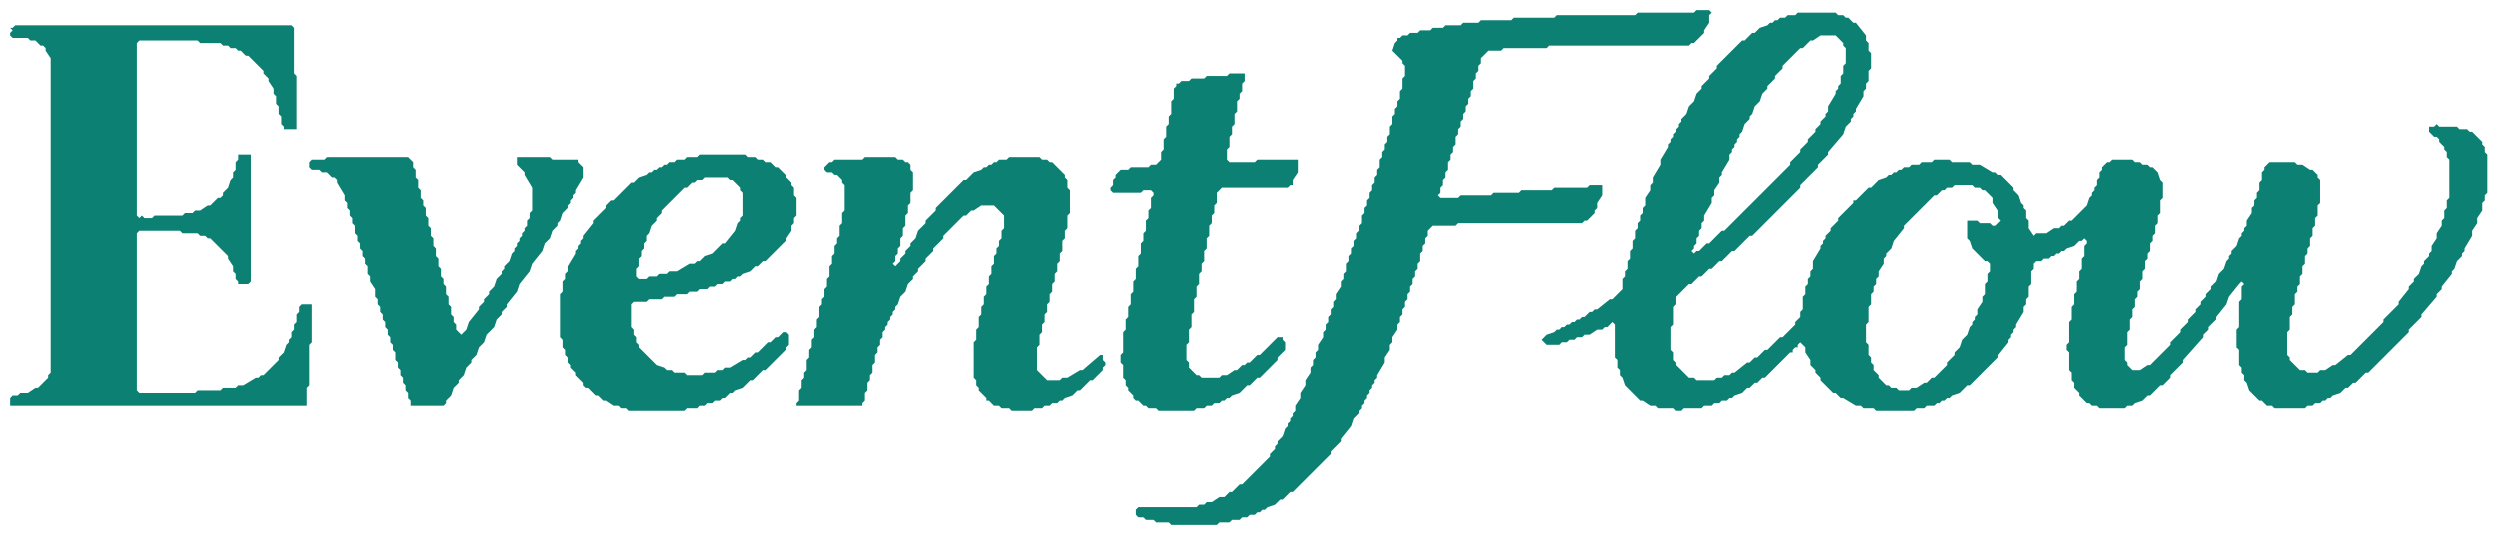
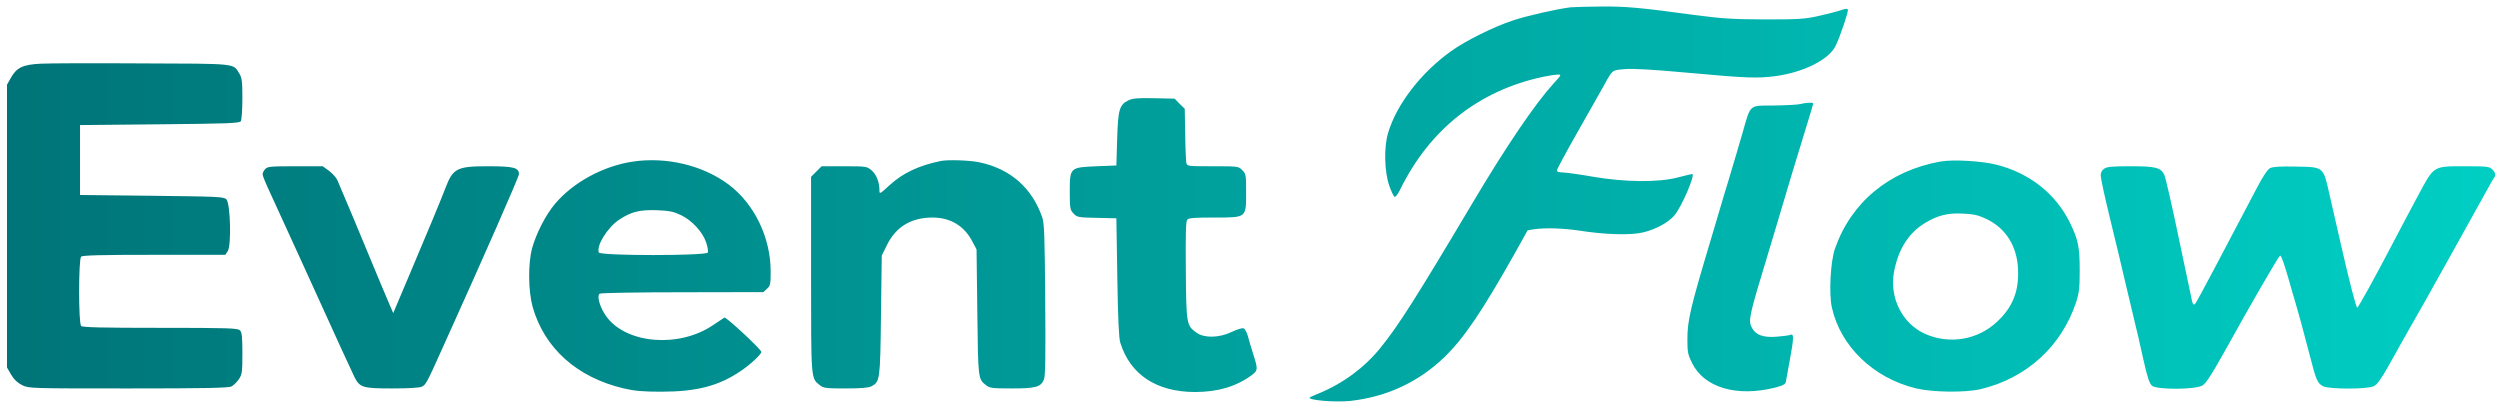
- <svg xmlns="http://www.w3.org/2000/svg" viewBox="0 0 986 212" role="img" aria-label="EventFlow">
-   <path fill="#0B8073" fill-rule="evenodd" d="M325,66L325,67L326,68L328,68L329,69L330,69L332,71L332,72L333,73L333,83L332,84L332,88L331,89L331,93L330,94L330,96L329,97L329,100L328,101L328,104L327,105L327,109L326,110L326,113L325,114L325,117L324,118L324,120L323,121L323,125L322,126L322,129L321,130L321,133L320,134L320,137L319,138L319,141L318,142L318,146L317,147L317,149L316,150L316,153L315,154L315,158L314,159L314,160L340,160L340,159L341,158L341,155L342,154L342,151L343,150L343,148L344,147L344,144L345,143L345,140L346,139L346,137L347,136L347,134L348,133L348,131L349,130L349,129L350,128L350,127L351,126L351,125L352,124L352,123L353,122L353,121L354,120L355,117L357,115L358,112L360,110L360,109L362,107L362,106L365,103L365,102L368,99L368,98L372,94L372,93L380,85L381,85L383,83L384,83L387,81L392,81L396,85L396,90L395,91L395,94L394,95L394,97L393,98L393,100L392,101L392,104L391,105L391,108L390,109L390,112L389,113L389,116L388,117L388,120L387,121L387,124L386,125L386,129L385,130L385,134L384,135L384,149L385,150L385,152L386,153L386,154L389,157L389,158L390,158L392,160L394,160L395,161L398,161L399,162L407,162L408,161L411,161L412,160L414,160L415,159L417,159L418,158L419,158L420,157L423,156L425,154L426,154L430,150L431,150L435,146L435,145L436,144L436,143L435,142L435,140L434,140L427,146L426,146L421,149L419,149L418,150L413,150L409,146L409,137L410,136L410,132L411,131L411,128L412,127L412,124L413,123L413,120L414,119L414,116L415,115L415,112L416,111L416,108L417,107L417,104L418,103L418,100L419,99L419,95L420,94L420,91L421,90L421,85L422,84L422,75L421,74L421,71L420,70L420,69L415,64L414,64L413,63L411,63L410,62L398,62L397,63L394,63L393,64L392,64L391,65L390,65L389,66L388,66L387,67L384,68L381,71L380,71L369,82L369,83L365,87L365,88L362,91L361,94L359,96L359,97L357,99L357,100L355,102L355,103L354,104L353,103L353,101L354,100L354,98L355,97L355,94L356,93L356,90L357,89L357,85L358,84L358,81L359,80L359,76L360,75L360,68L359,67L359,65L358,64L357,64L356,63L354,63L353,62L341,62L340,63L329,63L328,64L327,64Z M352,104L353,103L354,104L353,105Z M228,63L218,63L217,62L204,62L204,65L207,68L207,69L210,74L210,83L209,84L209,86L208,87L208,89L207,90L207,91L206,92L206,93L205,94L205,95L204,96L204,97L203,98L203,99L202,100L201,103L199,105L199,106L198,107L198,108L196,110L195,113L193,115L193,116L191,118L191,119L189,121L189,122L185,127L184,130L182,132L180,130L180,128L179,127L179,125L178,124L178,121L177,120L177,117L176,116L176,113L175,112L175,110L174,109L174,106L173,105L173,102L172,101L172,98L171,97L171,94L170,93L170,90L169,89L169,86L168,85L168,82L167,81L167,79L166,78L166,75L165,74L165,71L164,70L164,67L163,66L163,64L161,62L129,62L128,63L123,63L122,64L122,66L123,67L126,67L127,68L129,68L131,70L132,70L133,71L133,72L136,77L136,79L137,80L137,82L138,83L138,85L139,86L139,88L140,89L140,92L141,93L141,95L142,96L142,98L143,99L143,101L144,102L144,104L145,105L145,108L146,109L146,111L148,114L148,117L149,118L149,120L150,121L150,123L151,124L151,126L152,127L152,129L153,130L153,132L154,133L154,135L155,136L155,138L156,139L156,142L157,143L157,145L158,146L158,148L159,149L159,151L160,152L160,154L161,155L161,157L162,158L162,160L175,160L176,159L176,158L178,156L179,153L181,151L181,150L183,148L184,145L186,143L186,142L188,140L189,137L191,135L192,132L195,129L196,126L198,124L198,123L200,121L200,120L204,115L205,112L209,107L210,104L214,99L215,96L217,94L218,91L220,89L220,88L221,87L222,84L224,82L224,81L225,80L225,79L226,78L226,77L227,76L227,75L230,70L230,66L228,64Z M304,64L302,64L301,63L299,63L298,62L295,62L294,61L276,61L275,62L271,62L270,63L267,63L266,64L264,64L263,65L262,65L261,66L260,66L259,67L258,67L257,68L256,68L255,69L252,70L250,72L249,72L242,79L241,79L239,81L239,82L234,87L234,88L230,93L230,94L229,95L229,96L228,97L228,98L227,99L227,100L224,105L224,107L223,108L223,110L222,111L222,115L221,116L221,133L222,134L222,137L223,138L223,140L224,141L224,143L225,144L225,145L227,147L227,148L230,151L230,152L231,153L232,153L235,156L236,156L238,158L239,158L242,160L244,160L245,161L247,161L248,162L270,162L271,161L275,161L276,160L278,160L279,159L281,159L282,158L284,158L285,157L286,157L288,155L289,155L290,154L293,153L296,150L297,150L301,146L302,146L310,138L310,137L311,136L311,132L310,131L309,131L307,133L306,133L304,135L303,135L299,139L298,139L296,141L295,141L294,142L293,142L288,145L286,145L285,146L283,146L282,147L278,147L277,148L271,148L270,147L266,147L265,146L263,146L262,145L259,144L252,137L252,136L251,135L251,133L250,132L250,130L249,129L249,120L250,119L255,119L256,118L261,118L262,117L266,117L267,116L271,116L272,115L275,115L276,114L279,114L280,113L282,113L283,112L285,112L286,111L288,111L289,110L290,110L291,109L292,109L293,108L296,107L298,105L299,105L301,103L302,103L310,95L310,94L312,91L312,89L313,88L313,86L314,85L314,78L313,77L313,74L312,73L312,72L310,70L310,69L307,66L306,66Z M292,74L292,75L293,76L293,85L292,86L292,87L291,88L290,91L286,96L285,96L281,100L278,101L276,103L275,103L274,104L272,104L267,107L264,107L263,108L260,108L259,109L256,109L255,110L252,110L251,109L251,106L252,105L252,102L253,101L253,99L254,98L254,96L255,95L255,93L256,92L257,89L259,87L259,86L261,84L261,83L270,74L271,74L273,72L274,72L275,71L277,71L278,70L287,70L288,71L289,71Z M491,29L485,29L484,30L476,30L475,31L470,31L469,32L466,32L465,33L464,33L464,34L463,35L463,39L462,40L462,45L461,46L461,49L460,50L460,54L459,55L459,59L458,60L458,63L456,65L454,65L453,66L446,66L445,67L442,67L440,69L440,70L439,71L439,73L438,74L438,75L439,76L450,76L451,75L454,75L455,76L455,77L454,78L454,82L453,83L453,86L452,87L452,91L451,92L451,95L450,96L450,100L449,101L449,105L448,106L448,110L447,111L447,115L446,116L446,120L445,121L445,125L444,126L444,130L443,131L443,139L442,140L442,143L443,144L443,149L444,150L444,152L445,153L445,154L447,156L447,157L448,158L449,158L451,160L452,160L453,161L456,161L457,162L471,162L472,161L475,161L476,160L478,160L479,159L481,159L482,158L483,158L484,157L485,157L486,156L489,155L492,152L493,152L496,149L497,149L504,142L504,141L507,138L507,135L506,134L506,133L504,133L497,140L496,140L493,143L492,143L491,144L490,144L488,146L487,146L484,148L482,148L481,149L474,149L473,148L472,148L469,145L469,143L468,142L468,136L469,135L469,130L470,129L470,124L471,123L471,118L472,117L472,113L473,112L473,108L474,107L474,104L475,103L475,99L476,98L476,94L477,93L477,89L478,88L478,85L479,84L479,81L480,80L480,76L482,74L508,74L509,73L510,73L510,71L512,68L512,63L496,63L495,64L485,64L484,63L484,59L485,58L485,54L486,53L486,50L487,49L487,45L488,44L488,40L489,39L489,37L490,36L490,33L491,32Z M4,11L5,12L4,13L4,14L5,15L11,15L12,16L14,16L16,18L17,18L18,19L18,20L20,23L20,147L19,148L19,149L15,153L14,153L11,155L8,155L7,156L5,156L4,157L4,160L121,160L121,153L122,152L122,136L123,135L123,120L119,120L118,121L118,123L117,124L117,127L116,128L116,130L115,131L115,133L114,134L114,135L113,136L112,139L110,141L110,142L104,148L103,148L102,149L101,149L96,152L94,152L93,153L88,153L87,154L78,154L77,155L55,155L54,154L54,92L55,91L71,91L72,92L78,92L79,93L81,93L82,94L83,94L90,101L90,102L92,105L92,107L93,108L93,110L94,111L94,112L98,112L99,111L99,61L94,61L94,63L93,64L93,67L92,68L92,70L91,71L90,74L88,76L88,77L87,78L86,78L83,81L82,81L79,83L77,83L76,84L73,84L72,85L61,85L60,86L57,86L56,85L55,86L54,85L54,17L55,16L78,16L79,17L87,17L88,18L90,18L91,19L93,19L94,20L95,20L97,22L98,22L104,28L104,29L106,31L106,32L108,35L108,37L109,38L109,41L110,42L110,45L111,46L111,49L112,50L112,51L117,51L117,30L116,29L116,11L115,10L6,10L5,11Z M608,134L610,136L615,136L616,135L618,135L619,134L621,134L622,133L624,133L625,132L627,132L630,130L632,130L633,129L634,129L636,127L637,128L637,141L638,142L638,145L639,146L639,148L640,149L641,152L647,158L648,158L651,160L653,160L654,161L660,161L661,162L663,162L664,161L671,161L672,160L675,160L676,159L678,159L679,158L681,158L682,157L683,157L684,156L687,155L689,153L690,153L692,151L693,151L695,149L696,149L706,139L707,139L707,138L708,137L709,137L709,136L710,135L712,137L712,139L714,142L714,144L716,146L716,147L718,149L718,150L723,155L724,155L726,157L727,157L732,160L734,160L735,161L739,161L740,162L755,162L756,161L759,161L760,160L763,160L764,159L765,159L766,158L767,158L768,157L769,157L770,156L773,155L776,152L777,152L788,141L788,140L792,135L792,134L793,133L793,132L794,131L794,130L795,129L795,128L798,123L798,121L799,120L799,118L800,117L800,113L801,112L801,107L802,106L802,104L803,103L805,103L806,102L808,102L809,101L810,101L811,100L812,100L813,99L814,99L815,98L818,97L820,95L821,95L822,94L823,95L823,96L822,97L822,101L821,102L821,106L820,107L820,110L819,111L819,115L818,116L818,120L817,121L817,126L816,127L816,135L815,136L815,138L816,139L816,146L817,147L817,150L818,151L818,153L820,155L820,156L823,159L824,159L825,160L827,160L828,161L838,161L839,160L841,160L842,159L845,158L847,156L848,156L852,152L853,152L856,149L856,148L861,143L861,142L869,133L869,132L871,130L871,129L874,126L874,125L878,120L879,117L883,112L884,113L884,118L883,119L883,129L882,130L882,137L883,138L883,144L884,145L884,147L885,148L885,150L886,151L887,154L891,158L892,158L894,160L896,160L897,161L909,161L910,160L912,160L913,159L915,159L916,158L917,158L918,157L919,157L920,156L923,155L925,153L926,153L928,151L929,151L933,147L934,147L950,131L950,130L955,125L955,124L961,117L961,116L963,114L963,113L967,108L967,107L968,106L969,103L971,101L971,100L972,99L972,98L975,93L975,91L977,88L977,86L979,83L979,80L980,79L980,77L981,76L981,61L980,60L980,58L979,57L979,56L975,52L974,52L973,51L970,51L969,50L962,50L961,49L960,50L958,50L958,52L960,54L961,54L962,55L962,56L964,58L964,59L965,60L965,62L966,63L966,78L965,79L965,82L964,83L964,86L963,87L963,89L961,92L961,94L959,97L959,99L958,100L958,101L956,103L956,104L955,105L954,108L952,110L952,111L950,113L950,114L946,119L946,120L940,126L940,127L927,140L926,140L921,144L920,144L917,146L915,146L914,147L910,147L909,146L907,146L903,142L903,141L902,140L902,131L903,130L903,125L904,124L904,121L905,120L905,116L906,115L906,113L907,112L907,109L908,108L908,105L909,104L909,101L910,100L910,98L911,97L911,94L912,93L912,90L913,89L913,86L914,85L914,81L915,80L915,71L914,70L914,69L912,67L911,67L908,65L906,65L905,64L895,64L893,66L893,67L892,68L892,71L891,72L891,75L890,76L890,78L889,79L889,81L888,82L888,84L886,87L886,89L885,90L885,91L884,92L884,93L883,94L882,97L880,99L880,100L879,101L879,102L878,103L877,106L875,108L874,111L872,113L872,114L870,116L870,117L868,119L868,120L866,122L866,123L863,126L863,127L860,130L860,131L856,135L856,136L848,144L847,144L844,146L841,146L839,144L839,143L838,142L838,137L839,136L839,131L840,130L840,126L841,125L841,122L842,121L842,118L843,117L843,115L844,114L844,111L845,110L845,107L846,106L846,103L847,102L847,100L848,99L848,96L849,95L849,93L850,92L850,89L851,88L851,85L852,84L852,79L853,78L853,72L852,71L851,68L849,66L848,66L847,65L845,65L844,64L842,64L841,63L833,63L832,64L831,64L829,66L829,67L828,68L828,70L827,71L827,73L826,74L826,75L825,76L825,77L824,78L823,81L817,87L816,87L814,89L813,89L812,90L810,90L807,92L803,92L802,93L800,90L800,87L799,86L799,83L798,82L798,81L797,80L796,77L794,75L794,74L789,69L788,69L787,68L786,68L781,65L778,65L777,64L770,64L769,63L763,63L762,64L758,64L757,65L754,65L753,66L751,66L750,67L749,67L748,68L747,68L746,69L745,69L744,70L741,71L738,74L737,74L732,79L731,79L731,80L725,86L725,87L722,90L722,91L720,93L720,94L719,95L719,96L718,97L718,98L715,103L715,106L714,107L714,109L713,110L713,112L712,113L712,116L711,117L711,122L710,123L710,125L708,127L708,128L703,133L702,133L697,138L696,138L693,141L692,141L690,143L689,143L684,147L683,147L682,148L680,148L679,149L677,149L676,150L669,150L668,149L666,149L661,144L661,143L660,142L660,139L659,138L659,129L660,128L660,121L661,120L661,117L666,112L667,112L670,109L671,109L674,106L675,106L678,103L679,103L683,99L684,99L690,93L691,93L710,74L710,73L717,66L717,65L721,61L721,60L727,53L728,50L730,48L730,47L731,46L731,45L732,44L732,43L735,38L735,36L736,35L736,33L737,32L737,28L738,27L738,21L737,20L737,17L736,16L736,14L732,9L731,9L729,7L728,7L727,6L725,6L724,5L709,5L708,6L705,6L704,7L702,7L701,8L700,8L699,9L698,9L697,10L694,11L692,13L691,13L688,16L687,16L677,26L677,27L674,30L674,31L671,34L671,35L669,37L668,40L666,42L665,45L663,47L663,48L662,49L662,50L661,51L661,52L660,53L660,54L659,55L659,56L658,57L658,58L655,63L655,65L652,70L652,72L651,73L651,75L649,78L649,81L648,82L648,84L647,85L647,87L646,88L646,90L645,91L645,94L644,95L644,98L643,99L643,102L642,103L642,106L641,107L641,109L640,110L640,114L636,118L635,118L630,122L629,122L628,123L627,123L625,125L624,125L623,126L622,126L621,127L620,127L619,128L618,128L617,129L616,129L615,130L614,130L613,131L610,132Z M883,112L884,111L885,112L884,113Z M667,99L668,98L669,99L668,100Z M781,74L782,75L783,75L786,78L786,80L788,83L788,86L789,87L787,89L786,89L785,88L781,88L780,87L776,87L776,94L777,95L778,98L783,103L784,103L785,104L785,107L784,108L784,111L783,112L783,116L782,117L782,119L780,122L780,124L779,125L779,126L778,127L778,128L777,129L776,132L774,134L773,137L771,139L771,140L768,143L768,144L763,149L762,149L760,151L759,151L756,153L754,153L753,154L749,154L748,153L746,153L745,152L744,152L741,149L741,148L739,146L739,144L738,143L738,141L737,140L737,136L736,135L736,128L737,127L737,121L738,120L738,116L739,115L739,113L740,112L740,110L741,109L741,107L743,104L743,102L744,101L744,100L746,98L747,95L751,90L751,89L763,77L764,77L766,75L767,75L768,74L770,74L771,73L778,73L779,74Z M724,14L727,17L727,18L728,19L728,25L727,26L727,29L726,30L726,33L725,34L725,35L724,36L724,37L721,42L721,44L720,45L720,46L718,48L718,49L716,51L716,52L713,55L713,56L710,59L710,60L706,64L706,65L680,91L679,91L674,96L673,96L670,99L669,99L668,98L668,97L669,96L669,94L670,93L670,91L671,90L671,88L672,87L672,85L675,80L675,78L676,77L676,75L678,72L678,70L679,69L679,68L682,63L682,61L683,60L683,59L684,58L684,57L685,56L685,55L686,54L686,53L687,52L688,49L690,47L690,46L691,45L692,42L694,40L695,37L697,35L697,34L700,31L700,30L703,27L703,26L710,19L711,19L714,16L715,16L718,14Z M675,5L674,4L669,4L668,5L646,5L645,6L614,6L613,7L597,7L596,8L584,8L583,9L577,9L576,10L570,10L569,11L565,11L564,12L560,12L559,13L556,13L555,14L553,14L552,15L551,15L551,16L550,17L549,20L553,24L553,25L554,26L554,30L553,31L553,35L552,36L552,39L551,40L551,42L550,43L550,45L549,46L549,49L548,50L548,53L547,54L547,56L546,57L546,59L545,60L545,62L544,63L544,66L543,67L543,69L542,70L542,72L541,73L541,75L540,76L540,78L539,79L539,81L538,82L538,84L537,85L537,88L536,89L536,91L535,92L535,94L534,95L534,97L533,98L533,100L532,101L532,103L531,104L531,107L530,108L530,110L529,111L529,113L527,116L527,118L526,119L526,121L525,122L525,124L524,125L524,127L523,128L523,130L522,131L522,133L520,136L520,138L519,139L519,141L518,142L518,144L517,145L517,147L515,150L515,152L513,155L513,157L511,160L511,162L510,163L510,164L509,165L509,166L508,167L508,168L507,169L506,172L504,174L504,175L503,176L503,177L501,179L501,180L490,191L489,191L486,194L485,194L483,196L481,196L478,198L476,198L475,199L473,199L472,200L449,200L448,201L448,203L449,204L451,204L452,205L455,205L456,206L461,206L462,207L480,207L481,206L485,206L486,205L489,205L490,204L492,204L493,203L495,203L496,202L497,202L498,201L499,201L500,200L503,199L505,197L506,197L509,194L510,194L525,179L525,178L529,174L529,173L533,168L534,165L536,163L536,162L537,161L537,160L538,159L538,158L539,157L539,156L540,155L540,154L541,153L541,152L542,151L542,150L543,149L543,148L546,143L546,141L548,138L548,136L549,135L549,133L551,130L551,128L552,127L552,125L553,124L553,122L554,121L554,119L555,118L555,116L556,115L556,113L557,112L557,110L558,109L558,107L559,106L559,104L560,103L560,100L561,99L561,97L562,96L562,94L563,93L563,91L565,89L574,89L575,88L624,88L625,87L626,87L629,84L629,83L630,82L630,80L632,77L632,73L627,73L626,74L613,74L612,75L600,75L599,76L589,76L588,77L576,77L575,78L568,78L567,77L568,76L568,74L569,73L569,71L570,70L570,68L571,67L571,64L572,63L572,61L573,60L573,58L574,57L574,54L575,53L575,51L576,50L576,48L577,47L577,45L578,44L578,42L579,41L579,39L580,38L580,36L581,35L581,32L582,31L582,29L583,28L583,26L584,25L584,23L587,20L592,20L593,19L610,19L611,18L666,18L667,17L668,17L672,13L672,12L674,9L674,6Z" />
+ <svg xmlns="http://www.w3.org/2000/svg" viewBox="0 0 1609 262" role="img" aria-label="EventFlow">
+   <defs>
+     <linearGradient id="ef-wordmark-gradient" x1="0%" y1="0%" x2="100%" y2="0%">
+       <stop offset="0%" stop-color="#007478" />
+       <stop offset="100%" stop-color="#00CFC4" />
+     </linearGradient>
+   </defs>
+   <g transform="translate(0,262) scale(0.1,-0.1)" fill="url(#ef-wordmark-gradient)" stroke="none">
+     <path d="M10110 2573 c-82 -9 -285 -55 -371 -84 -125 -41 -304 -130 -398 -197 -194 -138 -352 -342 -407 -527 -28 -92 -24 -250 7 -339 13 -38 29 -71 35 -73 6 -2 21 18 34 44 190 390 508 641 923 729 38 8 80 14 94 14 24 0 22 -3 -28 -57 -119 -131 -303 -401 -524 -773 -359 -604 -476 -788 -590 -928 -101 -126 -240 -229 -395 -293 -30 -12 -57 -24 -59 -26 -24 -18 161 -34 263 -23 233 27 433 120 600 279 126 122 243 293 456 672 l82 147 45 7 c71 10 189 6 293 -10 160 -25 324 -30 404 -11 81 19 164 64 202 109 47 55 138 267 115 267 -5 0 -46 -10 -92 -22 -126 -33 -340 -31 -549 5 -85 15 -172 27 -192 27 -24 0 -38 5 -38 13 0 7 61 121 136 252 75 132 150 265 167 295 56 102 51 98 132 105 52 5 175 -2 417 -24 373 -34 437 -36 555 -21 183 25 346 107 388 197 29 60 82 218 78 230 -3 9 -15 8 -43 -2 -22 -8 -86 -24 -142 -37 -93 -21 -128 -23 -348 -23 -210 1 -275 5 -450 28 -353 48 -450 57 -610 55 -85 -1 -171 -3 -190 -5z M260 2210 c-114 -6 -153 -25 -190 -91 l-25 -44 0 -910 0 -910 27 -47 c19 -32 41 -52 71 -67 43 -21 54 -21 683 -21 491 0 645 3 664 13 13 7 35 28 47 46 21 31 23 45 23 167 0 107 -3 136 -16 148 -14 14 -74 16 -513 16 -373 0 -500 3 -509 12 -17 17 -17 429 0 446 9 9 127 12 470 12 l458 0 16 24 c24 37 17 307 -9 333 -16 17 -54 18 -480 23 l-462 5 0 225 0 225 513 5 c441 4 514 7 522 20 5 8 10 74 10 145 0 111 -3 135 -20 162 -40 66 -10 63 -626 65 -307 2 -602 1 -654 -2z M7262 1974 c-58 -29 -66 -59 -72 -249 l-5 -170 -127 -5 c-172 -7 -173 -8 -173 -164 0 -107 2 -116 24 -140 23 -24 29 -26 150 -28 l126 -3 6 -380 c4 -259 10 -393 19 -420 64 -206 232 -317 480 -318 148 0 269 36 368 110 38 29 39 36 8 133 -13 41 -29 94 -35 118 -7 24 -19 46 -27 49 -9 3 -43 -7 -76 -23 -81 -39 -176 -41 -226 -6 -66 47 -67 53 -70 400 -2 231 0 317 9 328 9 11 45 14 173 14 211 0 206 -4 206 164 0 111 -1 118 -25 141 -24 25 -27 25 -189 25 -164 0 -166 0 -171 23 -2 12 -6 95 -7 184 l-3 163 -33 32 -32 33 -133 3 c-107 2 -138 -1 -165 -14z M11585 1950 c-16 -4 -92 -8 -167 -9 -164 -1 -149 12 -203 -176 -20 -71 -60 -204 -87 -295 -28 -91 -56 -185 -63 -210 -7 -25 -33 -112 -58 -195 -126 -420 -147 -509 -147 -626 0 -87 3 -101 31 -157 78 -157 287 -218 532 -157 54 14 68 22 71 39 2 11 13 73 25 137 27 146 27 174 4 164 -10 -4 -49 -9 -88 -12 -87 -7 -136 11 -160 58 -24 46 -20 68 102 469 19 63 47 158 63 210 52 178 142 475 186 616 24 78 44 144 44 148 0 8 -47 6 -85 -4z M4073 1580 c-189 -28 -384 -133 -501 -272 -60 -71 -122 -192 -148 -288 -26 -99 -24 -273 4 -375 76 -267 287 -455 587 -525 68 -16 123 -21 239 -21 230 0 373 37 516 135 61 41 130 106 130 121 0 16 -228 228 -238 221 -4 -2 -38 -25 -75 -50 -219 -147 -558 -119 -685 58 -41 56 -63 133 -42 146 8 5 246 9 534 9 l519 1 24 22 c21 19 23 30 23 111 0 218 -105 435 -270 559 -166 124 -399 180 -617 148z m309 -344 c71 -34 141 -109 163 -177 9 -27 14 -56 11 -64 -8 -22 -694 -22 -702 0 -17 44 56 161 131 211 77 51 131 65 245 61 78 -3 105 -9 152 -31z M6055 1584 c-144 -30 -245 -78 -331 -157 -63 -58 -64 -58 -64 -30 0 51 -20 101 -51 127 -30 25 -34 26 -176 26 l-145 0 -34 -34 -34 -34 0 -626 c0 -680 -1 -670 55 -714 25 -20 39 -22 167 -22 101 0 147 4 167 14 54 29 56 38 61 456 l5 385 33 67 c58 119 157 178 295 178 115 -1 202 -53 255 -154 l27 -51 5 -405 c5 -431 5 -429 56 -469 24 -19 40 -21 166 -21 155 0 187 9 207 58 9 21 11 153 8 513 -3 411 -6 491 -19 530 -66 190 -205 312 -403 354 -65 14 -203 18 -250 9z M12487 1580 c-328 -59 -573 -262 -677 -560 -29 -81 -40 -291 -20 -379 55 -249 266 -453 539 -520 106 -26 315 -29 416 -6 295 69 522 274 617 560 19 59 23 90 23 205 0 151 -10 198 -62 305 -92 188 -259 320 -473 375 -95 24 -283 35 -363 20z m297 -369 c125 -60 197 -173 204 -322 7 -141 -33 -244 -133 -338 -126 -120 -311 -150 -469 -78 -143 66 -225 229 -197 392 26 147 93 254 199 319 84 51 150 67 250 61 65 -3 96 -10 146 -34z M1707 1532 c-10 -10 -17 -26 -17 -34 0 -9 23 -65 51 -124 28 -60 118 -257 200 -437 249 -548 319 -700 340 -743 34 -68 53 -74 243 -74 102 0 175 4 190 11 27 13 30 17 143 269 257 568 483 1082 483 1099 0 42 -34 51 -198 51 -201 0 -227 -13 -275 -140 -22 -59 -133 -326 -222 -535 -19 -44 -52 -123 -74 -175 l-40 -95 -24 55 c-13 30 -38 89 -55 130 -120 290 -267 641 -280 669 -8 18 -33 46 -55 62 l-40 29 -177 0 c-159 0 -179 -2 -193 -18z M13542 1534 c-14 -9 -22 -26 -22 -43 0 -16 24 -129 54 -252 52 -214 72 -297 115 -481 11 -46 32 -132 46 -193 15 -60 42 -177 60 -260 26 -116 39 -154 56 -168 32 -26 280 -25 324 2 22 13 58 68 133 202 183 330 359 634 367 634 8 0 26 -52 60 -170 7 -27 25 -88 39 -135 27 -92 35 -121 91 -335 42 -164 50 -182 87 -201 39 -20 288 -20 327 1 20 10 48 49 92 127 34 62 106 190 159 283 54 94 112 197 130 230 18 33 96 173 173 310 77 138 155 279 175 315 19 36 39 69 43 75 14 15 10 34 -11 55 -18 18 -33 20 -172 20 -211 0 -201 6 -306 -190 -46 -85 -117 -220 -159 -300 -116 -222 -225 -420 -232 -420 -7 0 -53 177 -108 420 -19 85 -50 220 -68 298 -44 193 -36 186 -218 190 -101 2 -149 -1 -167 -10 -16 -9 -46 -53 -85 -128 -216 -412 -387 -735 -396 -744 -13 -14 -18 -5 -28 50 -6 27 -24 114 -41 194 -17 80 -35 163 -39 185 -42 203 -84 384 -92 401 -23 46 -57 54 -216 54 -118 0 -153 -3 -171 -16z" />
+   </g>
</svg>
